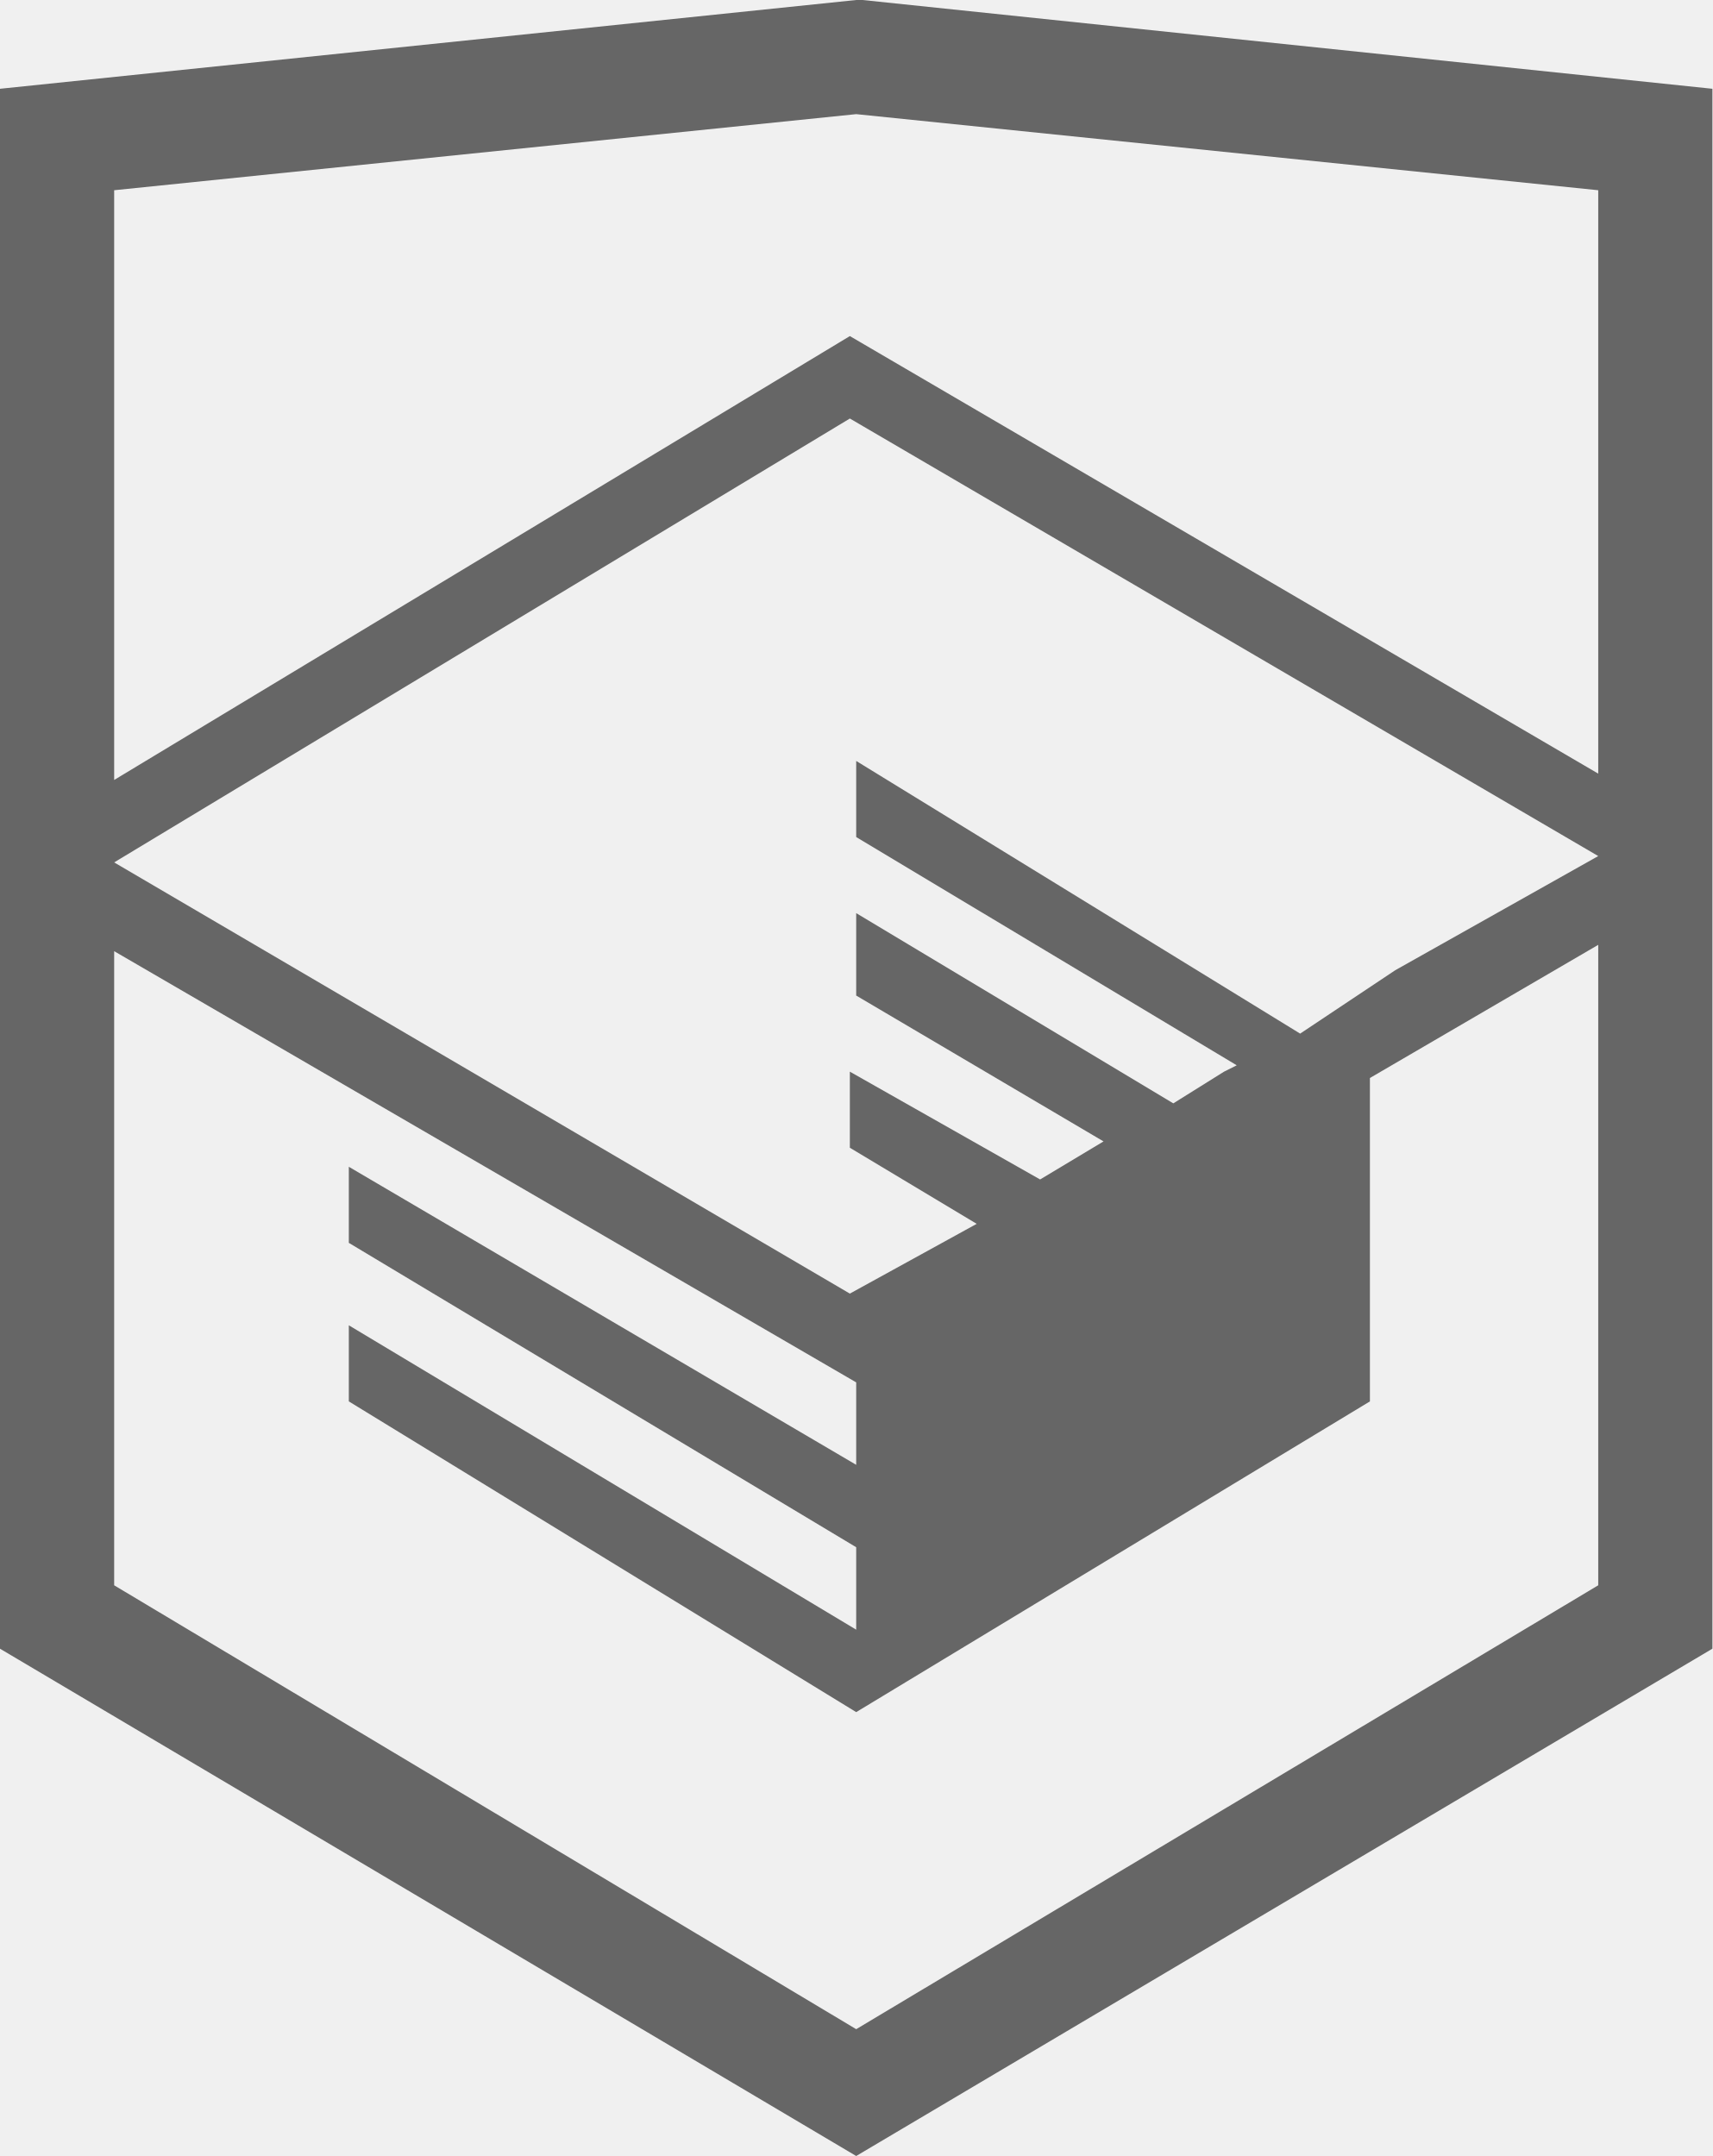
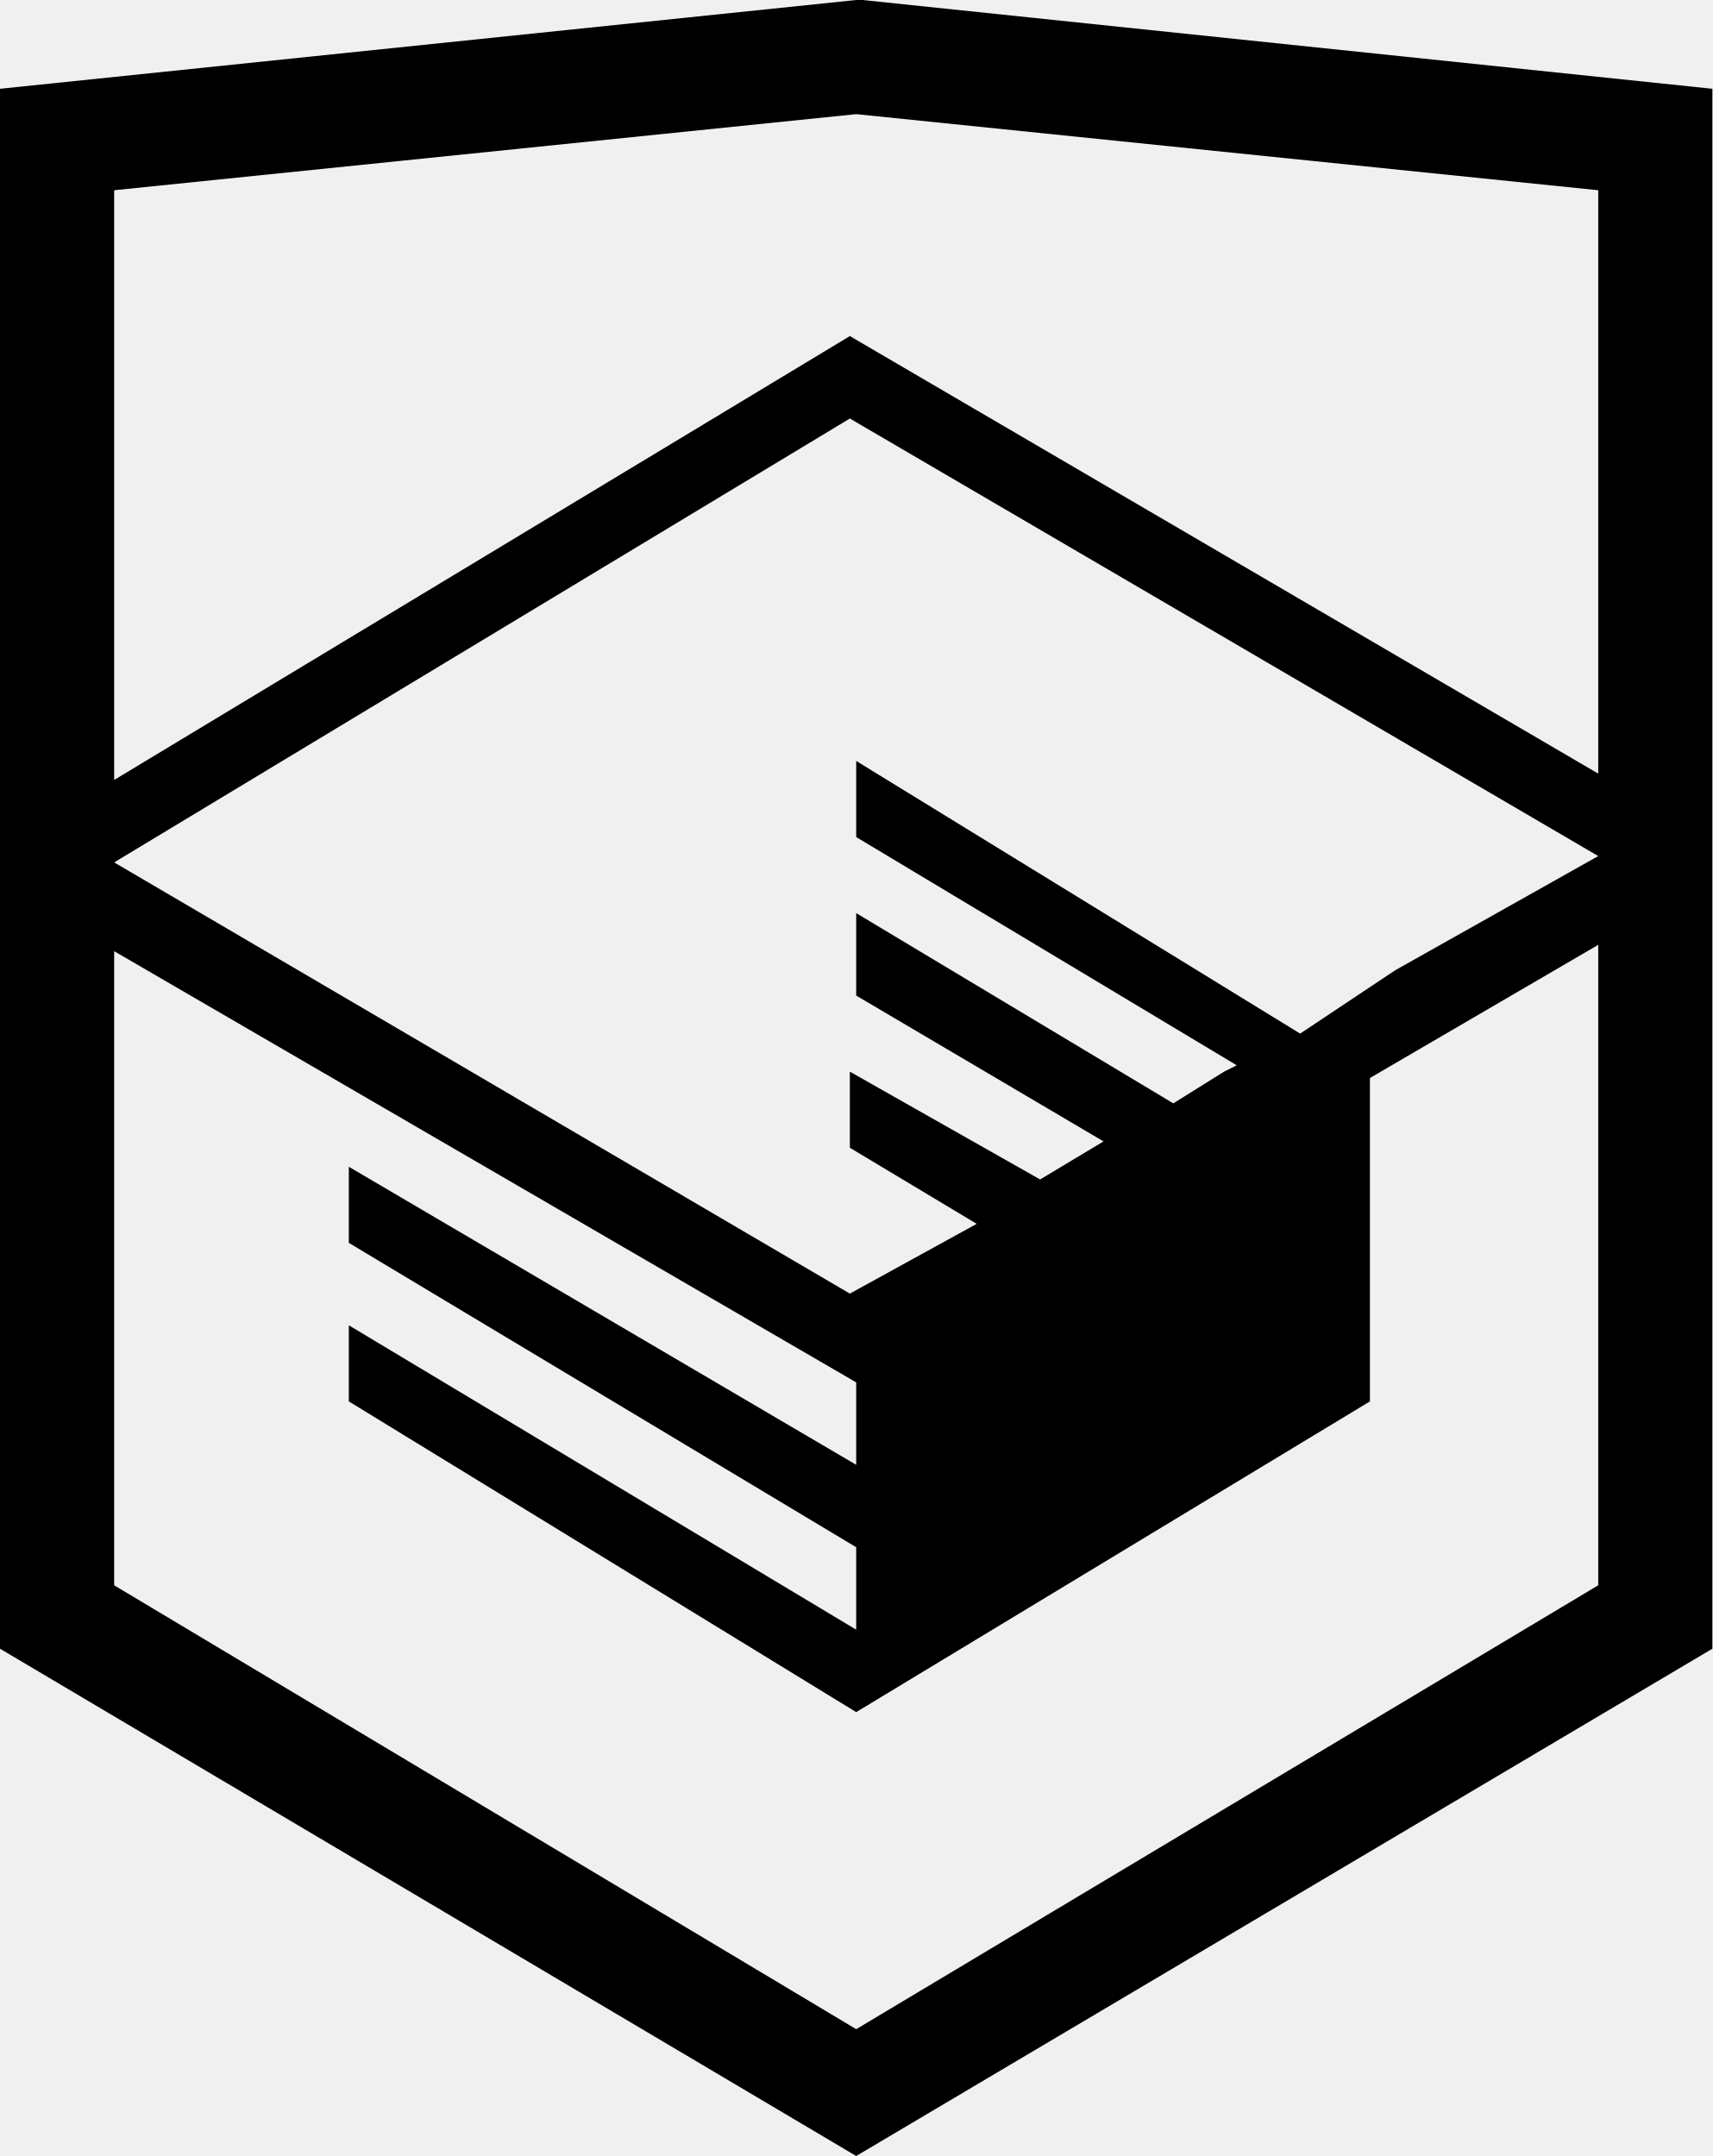
- <svg xmlns="http://www.w3.org/2000/svg" width="27" height="34" fill="none">
+ <svg xmlns="http://www.w3.org/2000/svg" width="27" height="34">
  <g clip-path="url(#a)">
-     <path d="M13.6 0h-.1L0 1.4V26l13.5 8L27 26V1.4L13.6 0Zm11.6 25-11.7 7-11.7-7V15l11.7 6.8v1.3l-8-4.7v1.2l8 4.8v1.3l-8-4.8v1.2l8 4.9 8.1-4.9V17l3.6-2.1V25Zm0-11.5L22 15.3l-1.5 1-7-4.3v1.2l6 3.6-.2.1-.8.5-5-3v1.3l3.9 2.3-1 .6-3-1.7v1.2l2 1.2-2 1.1-11.6-6.8 11.6-7 11.8 6.9Zm0-1.3L13.4 5.3l-11.6 7V3l11.7-1.2L25.2 3v9.2Z" fill="#666" />
+     <path d="M13.6 0h-.1L0 1.4V26l13.5 8L27 26V1.4L13.6 0Zm11.6 25-11.7 7-11.7-7V15l11.7 6.8v1.3l-8-4.7v1.2l8 4.8v1.3l-8-4.8v1.2l8 4.9 8.1-4.9V17l3.6-2.1V25Zm0-11.5L22 15.3l-1.5 1-7-4.3v1.2l6 3.6-.2.1-.8.5-5-3v1.3l3.9 2.3-1 .6-3-1.7v1.2l2 1.2-2 1.1-11.6-6.8 11.6-7 11.8 6.9Zm0-1.3L13.4 5.3l-11.6 7V3l11.7-1.2L25.2 3v9.2Z" />
  </g>
  <defs>
    <clipPath id="a">
      <path fill="#fff" d="M0 0h27v34H0z" />
    </clipPath>
  </defs>
</svg>
